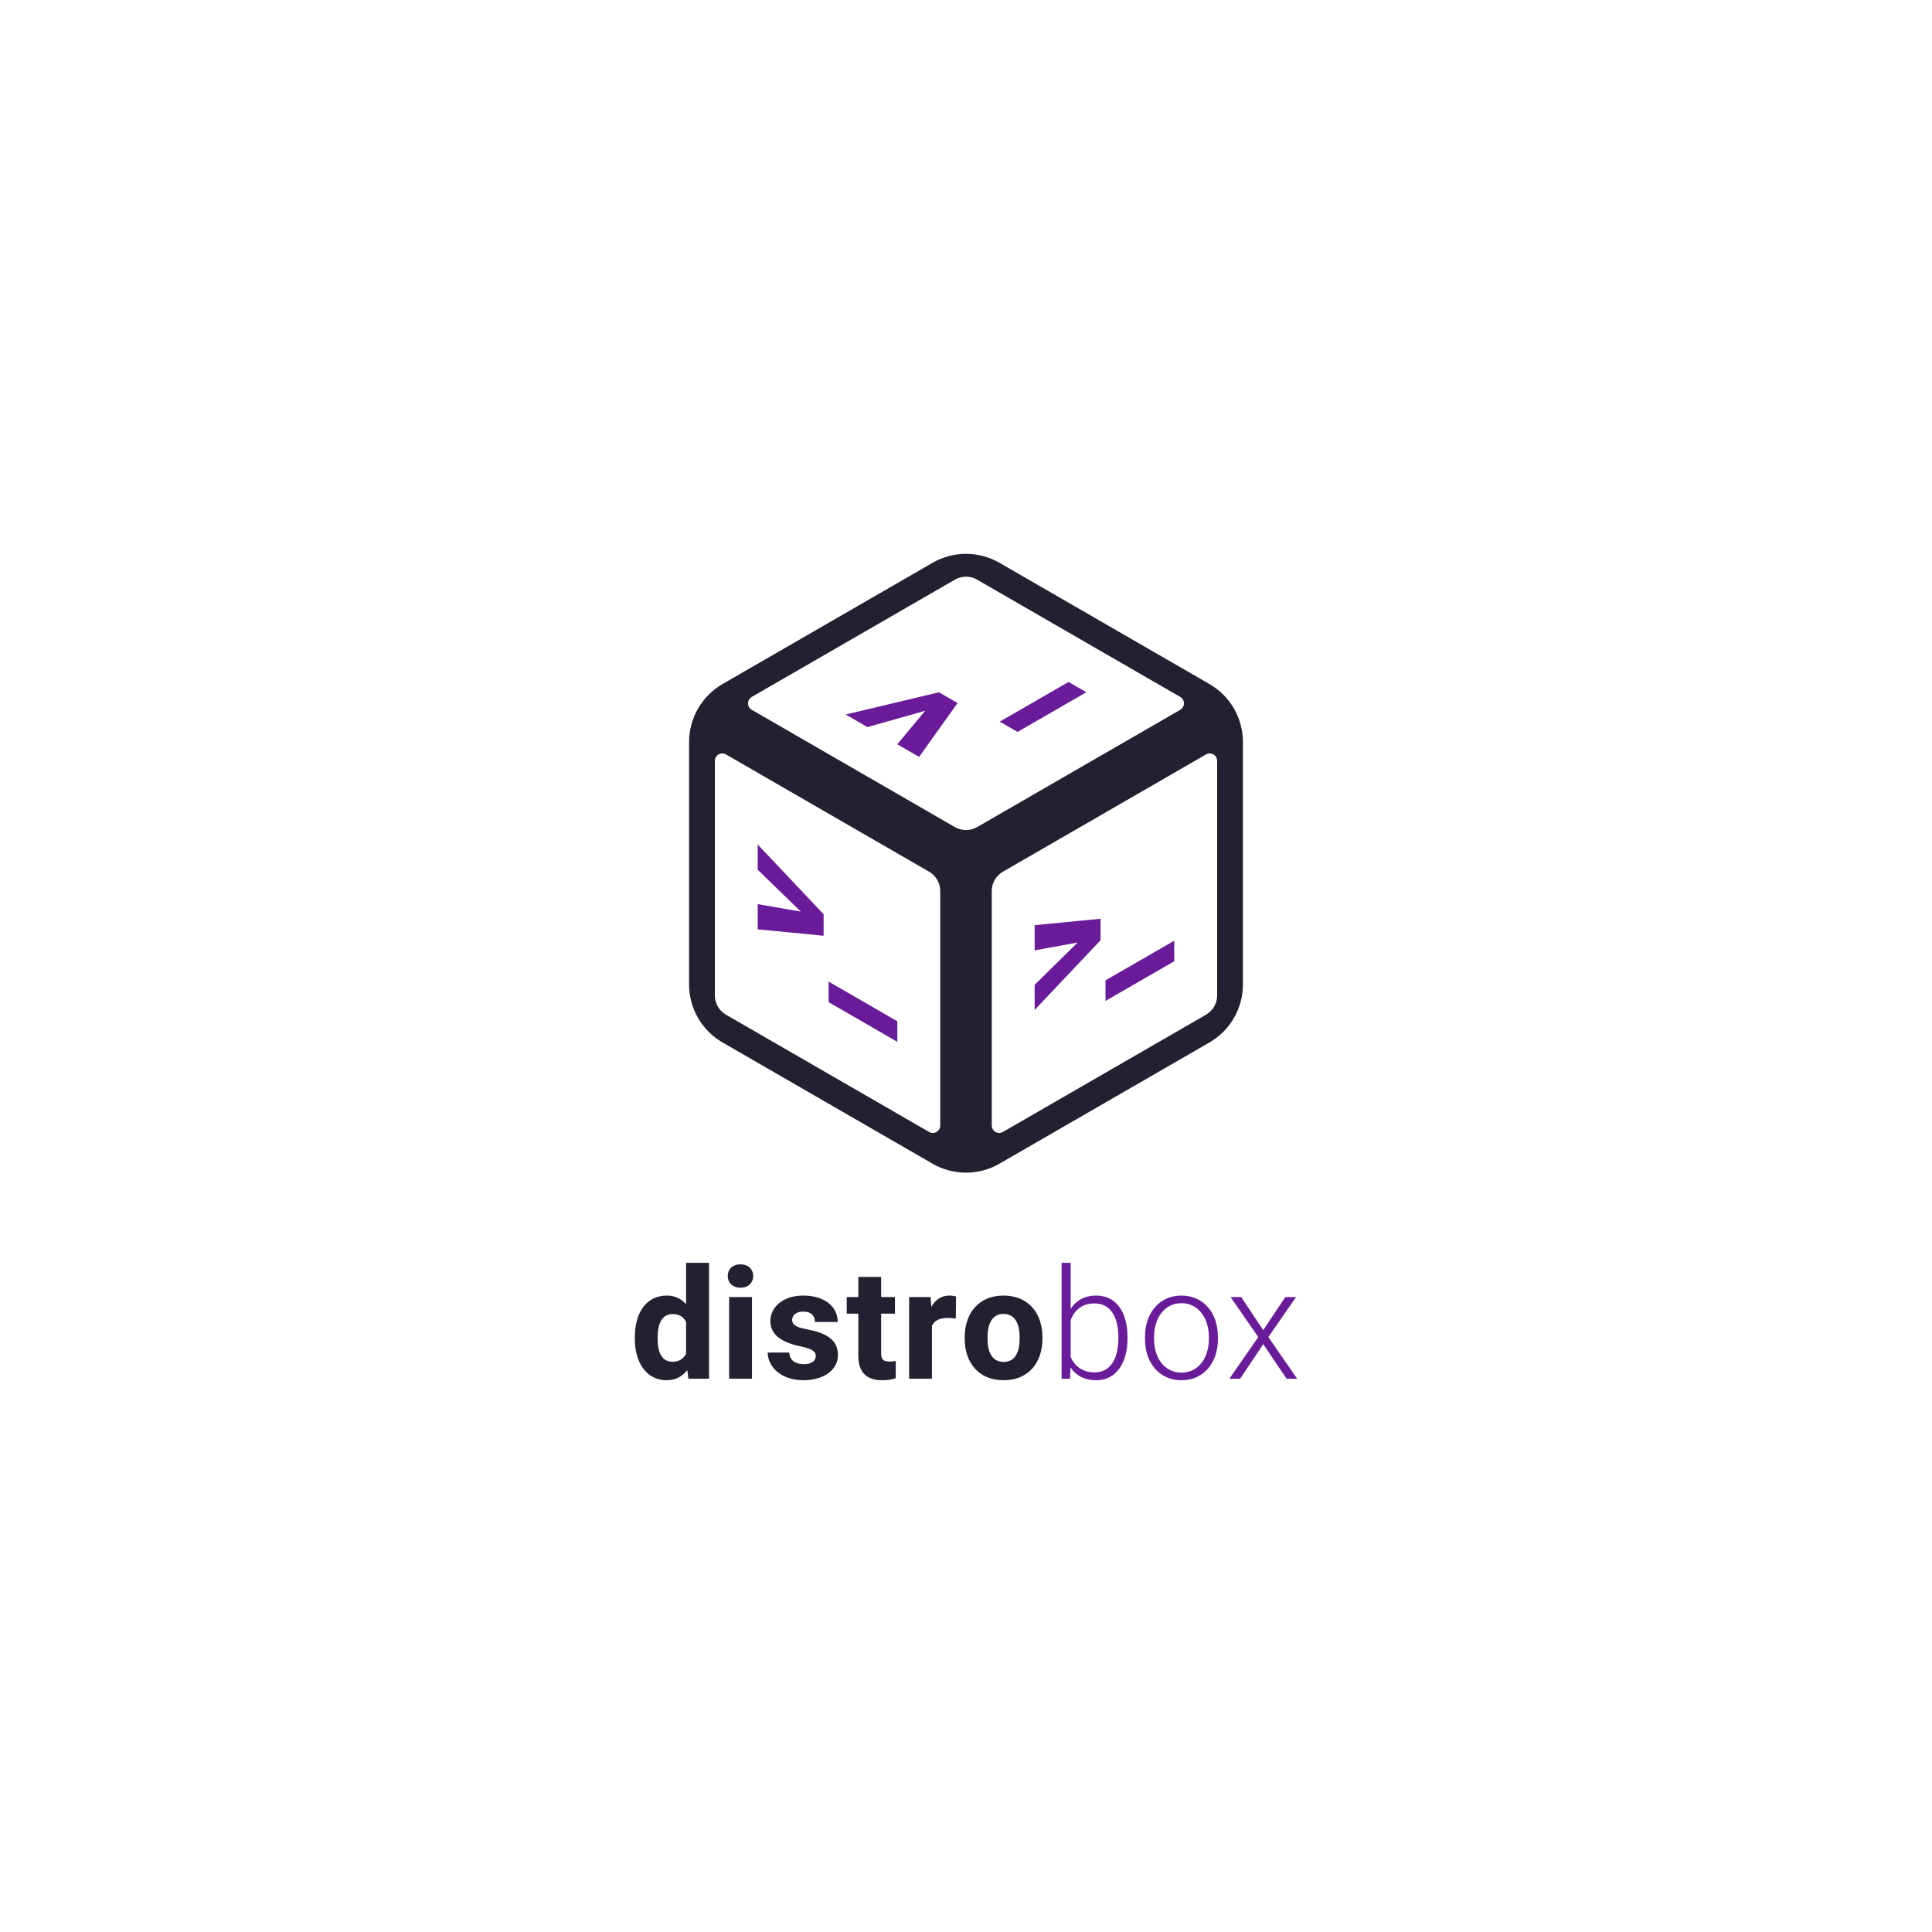
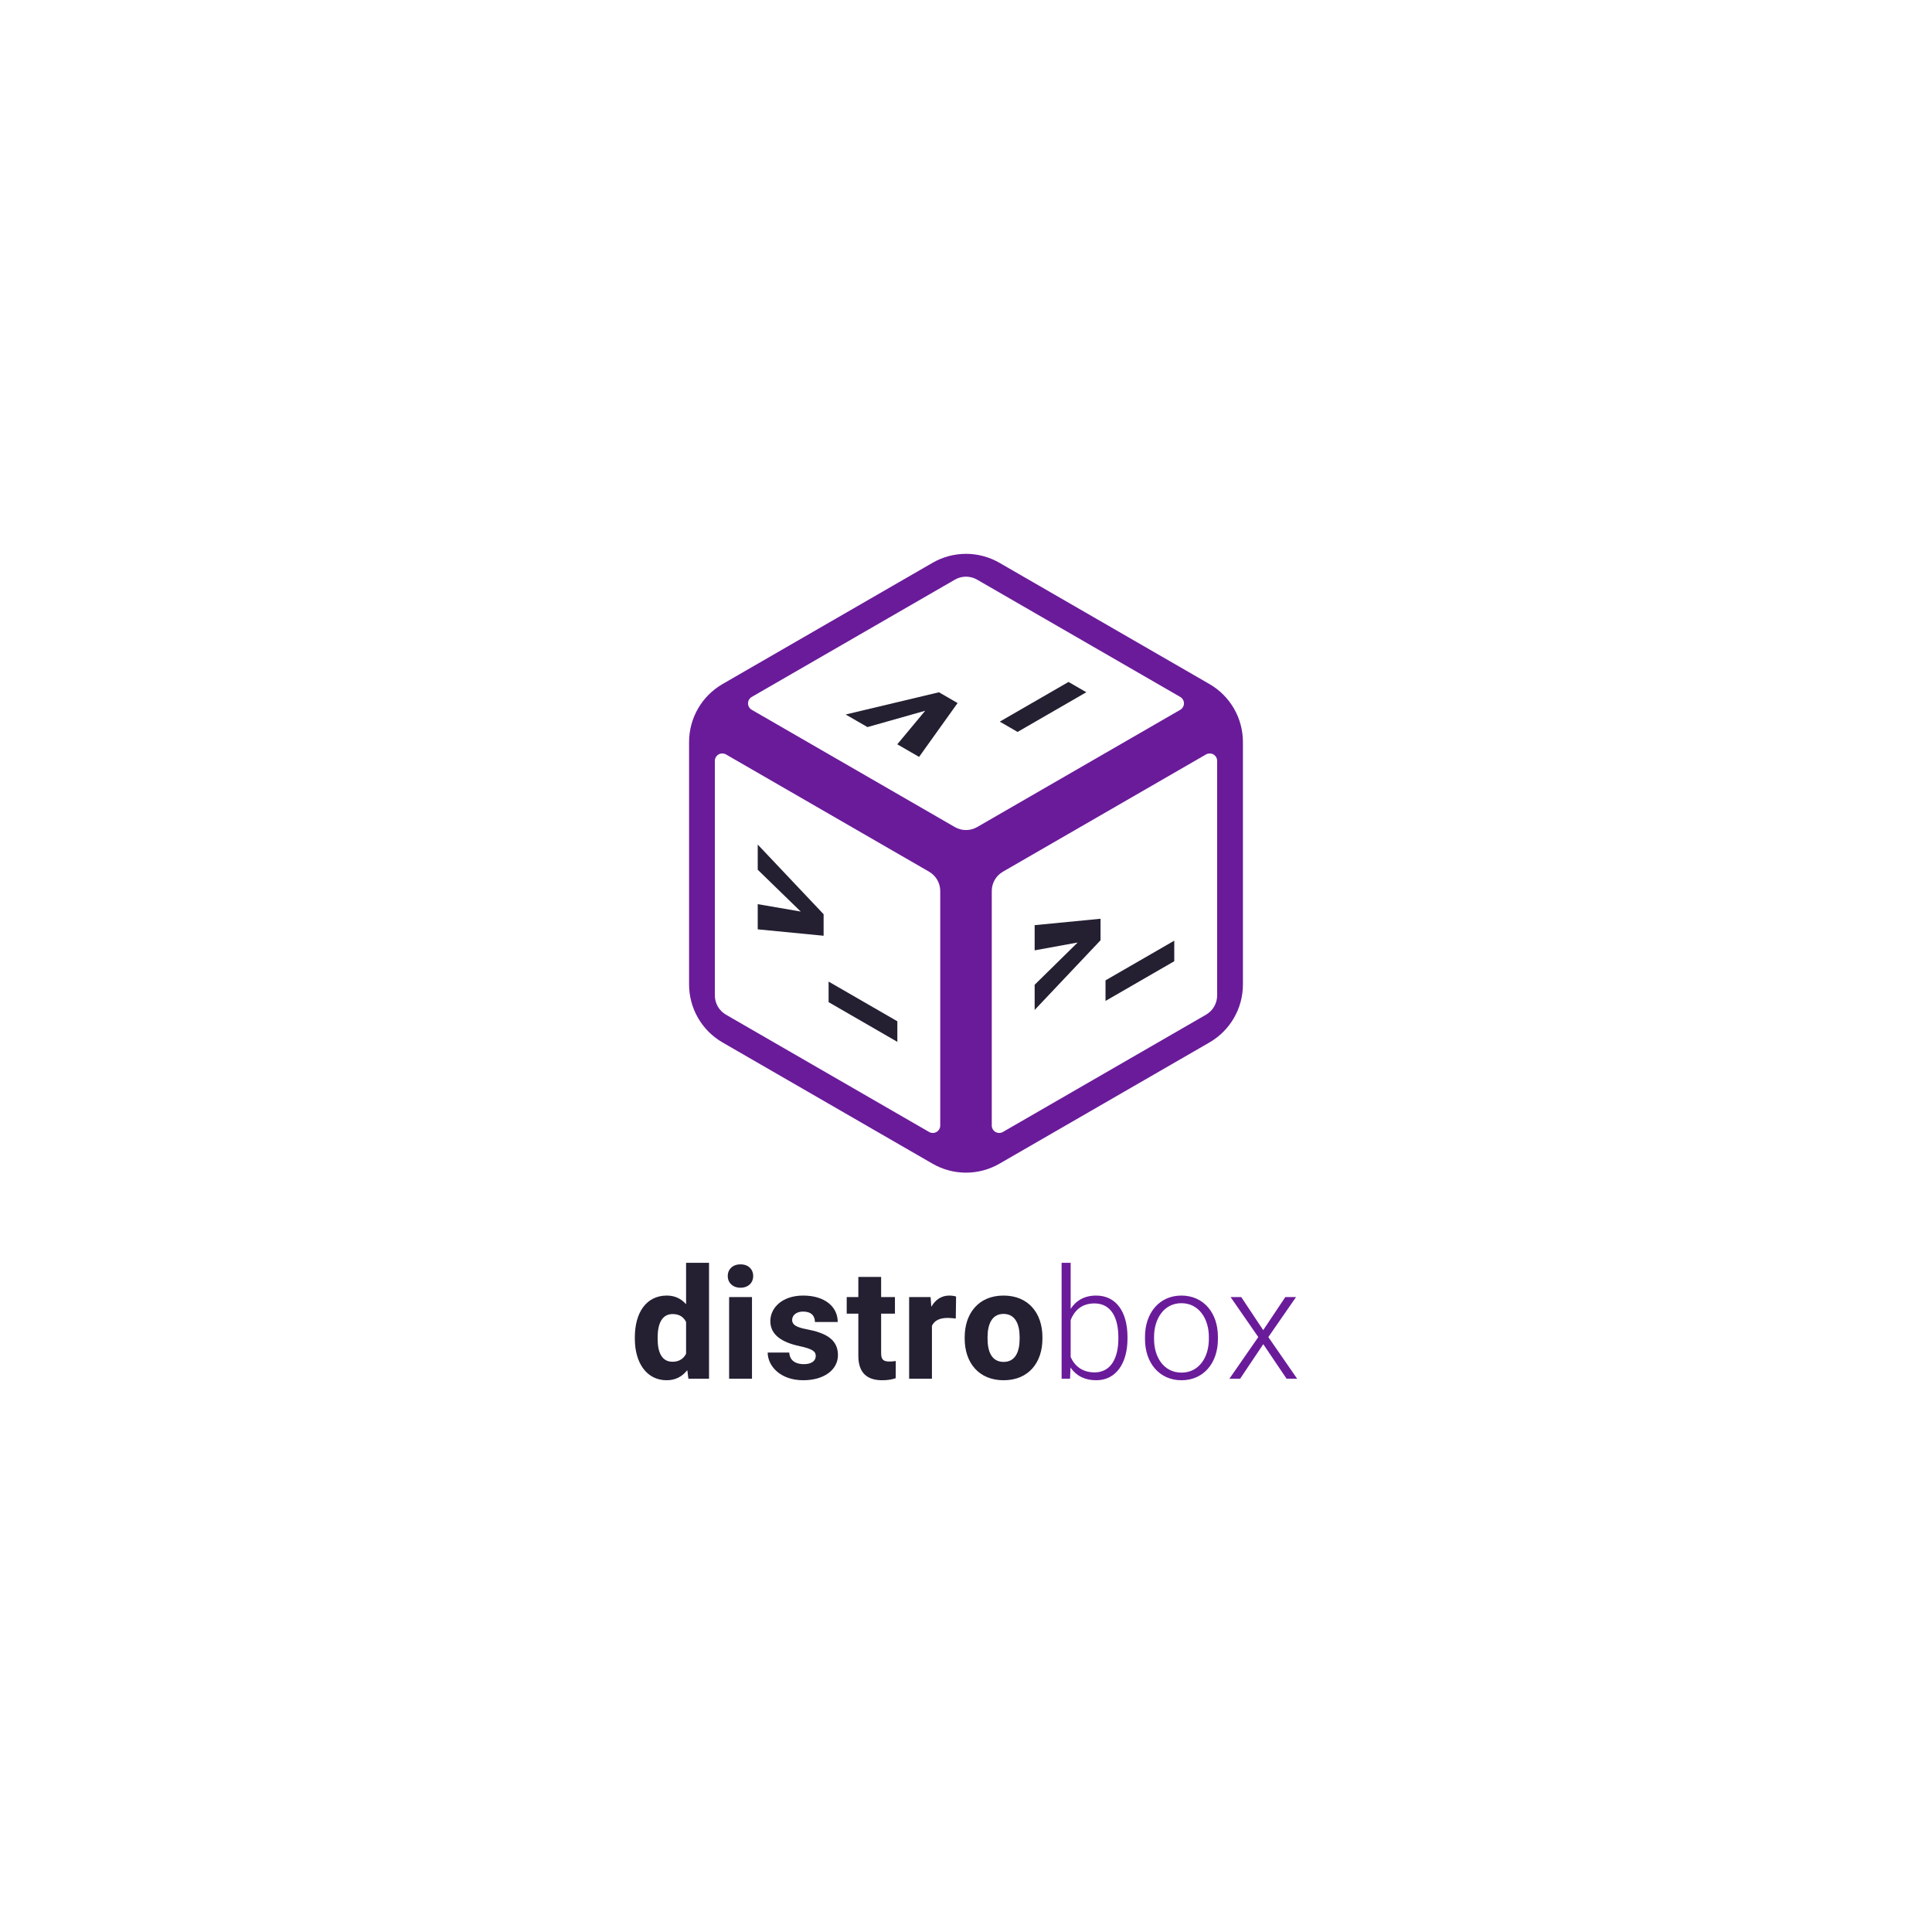
<svg xmlns="http://www.w3.org/2000/svg" width="300" height="300">
  <defs>
    <path id="a" d="M305 175h145v50H305z" />
  </defs>
-   <path d="M-132 51.781a10.392 10.392 0 0 0-5.195 1.393L-169.805 72A10.392 10.392 0 0 0-175 81v37.652a10.392 10.392 0 0 0 5.195 9l32.61 18.827a10.392 10.392 0 0 0 10.39 0l32.61-18.827a10.392 10.392 0 0 0 5.195-9V81a10.392 10.392 0 0 0-5.195-9l-32.61-18.826A10.392 10.392 0 0 0-132 51.78Zm-.602 3.6a3.464 3.464 0 0 1 2.334.412L-98.732 74a1.155 1.155 0 0 1 0 2l-31.536 18.207a3.464 3.464 0 0 1-3.464 0L-165.268 76a1.155 1.155 0 0 1 0-2l31.536-18.207a3.464 3.464 0 0 1 1.13-.412zm-37.443 27.412a1.155 1.155 0 0 1 .777.137l31.536 18.207a3.464 3.464 0 0 1 1.732 3v36.414a1.155 1.155 0 0 1-1.732 1l-31.536-18.207a3.464 3.464 0 0 1-1.732-3V83.93a1.155 1.155 0 0 1 .955-1.137zm76.09 0A1.155 1.155 0 0 1-93 83.93v36.414a3.464 3.464 0 0 1-1.732 3l-31.536 18.207a1.155 1.155 0 0 1-1.732-1v-36.414a3.464 3.464 0 0 1 1.732-3l31.536-18.207a1.155 1.155 0 0 1 .777-.137z" style="fill:#241f31;fill-opacity:1;stroke-width:19.861;stroke-linecap:round;stroke-linejoin:round" transform="translate(282 34.219)" />
-   <g style="font-weight:700;font-size:24px;font-family:Heebo;-inkscape-font-specification:&quot;Heebo Bold&quot;;text-align:center;text-anchor:middle;white-space:pre;shape-inside:url(#rect2729);fill:#6a1b9a;fill-opacity:1;stroke-width:12;stroke-linecap:round;stroke-linejoin:round" transform="translate(221.314 -116.583)">
-     <path d="m-60.654 264.152 6.68-1.218-6.68 6.563v3.91l10.23-10.818v-3.342l-10.23.994zm21.679 1.691v-3.193l-10.675 6.163v3.194z" aria-label="&gt;_" style="fill:#6a1b9a;fill-opacity:1" />
+   <path d="M-132 51.781a10.392 10.392 0 0 0-5.195 1.393L-169.805 72A10.392 10.392 0 0 0-175 81v37.652a10.392 10.392 0 0 0 5.195 9l32.61 18.827a10.392 10.392 0 0 0 10.39 0l32.61-18.827a10.392 10.392 0 0 0 5.195-9V81a10.392 10.392 0 0 0-5.195-9l-32.61-18.826A10.392 10.392 0 0 0-132 51.78Zm-.602 3.6a3.464 3.464 0 0 1 2.334.412L-98.732 74a1.155 1.155 0 0 1 0 2l-31.536 18.207a3.464 3.464 0 0 1-3.464 0L-165.268 76a1.155 1.155 0 0 1 0-2l31.536-18.207a3.464 3.464 0 0 1 1.13-.412zm-37.443 27.412a1.155 1.155 0 0 1 .777.137l31.536 18.207a3.464 3.464 0 0 1 1.732 3v36.414a1.155 1.155 0 0 1-1.732 1l-31.536-18.207a3.464 3.464 0 0 1-1.732-3V83.93a1.155 1.155 0 0 1 .955-1.137zm76.09 0A1.155 1.155 0 0 1-93 83.93v36.414a3.464 3.464 0 0 1-1.732 3l-31.536 18.207a1.155 1.155 0 0 1-1.732-1v-36.414a3.464 3.464 0 0 1 1.732-3l31.536-18.207a1.155 1.155 0 0 1 .777-.137z" style="fill:#6a1b9a;fill-opacity:1;stroke-width:19.861;stroke-linecap:round;stroke-linejoin:round" transform="translate(282 34.219)" />
+   <g style="font-weight:700;font-size:24px;font-family:Heebo;-inkscape-font-specification:&quot;Heebo Bold&quot;;text-align:center;text-anchor:middle;white-space:pre;shape-inside:url(#rect2729);fill:#241f31;fill-opacity:1;stroke-width:12;stroke-linecap:round;stroke-linejoin:round" transform="translate(221.314 -116.583)">
+     <path d="m-60.654 264.152 6.68-1.218-6.68 6.563v3.91l10.23-10.818v-3.342l-10.23.994zm21.679 1.691v-3.193l-10.675 6.163v3.194z" aria-label="&gt;_" style="fill:#241f31;fill-opacity:1" />
  </g>
-   <g style="font-weight:700;font-size:24px;font-family:Heebo;-inkscape-font-specification:&quot;Heebo Bold&quot;;text-align:center;text-anchor:middle;white-space:pre;shape-inside:url(#rect2729);fill:#6a1b9a;fill-opacity:1;stroke-width:12;stroke-linecap:round;stroke-linejoin:round" transform="translate(178.314 -116.583)">
-     <path d="m-60.654 251.635 6.68 6.495-6.68-1.15v3.91l10.23.995v-3.342l-10.23-10.818Zm21.679 26.725v-3.194l-10.675-6.163v3.193z" aria-label="&gt;_" style="fill:#6a1b9a;fill-opacity:1" />
+   <g style="font-weight:700;font-size:24px;font-family:Heebo;-inkscape-font-specification:&quot;Heebo Bold&quot;;text-align:center;text-anchor:middle;white-space:pre;shape-inside:url(#rect2729);fill:#241f31;fill-opacity:1;stroke-width:12;stroke-linecap:round;stroke-linejoin:round" transform="translate(178.314 -116.583)">
+     <path d="m-60.654 251.635 6.68 6.495-6.68-1.15v3.91l10.23.995v-3.342l-10.23-10.818Zm21.679 26.725v-3.194l-10.675-6.163v3.193z" aria-label="&gt;_" style="fill:#241f31;fill-opacity:1" />
  </g>
-   <g style="font-weight:700;font-size:24px;font-family:Heebo;-inkscape-font-specification:&quot;Heebo Bold&quot;;text-align:center;text-anchor:middle;white-space:pre;shape-inside:url(#rect2729);fill:#6a1b9a;fill-opacity:1;stroke-width:12;stroke-linecap:round;stroke-linejoin:round" transform="translate(199.814 -153.824)">
-     <path d="m-65.113 266.726 8.965-2.537-4.336 5.21 3.386 1.955 5.977-8.362-2.895-1.672-14.484 3.45zm33.984-5.412-2.766-1.597-10.675 6.163 2.765 1.597z" aria-label="&gt;_" style="fill:#6a1b9a;fill-opacity:1" />
+   <g style="font-weight:700;font-size:24px;font-family:Heebo;-inkscape-font-specification:&quot;Heebo Bold&quot;;text-align:center;text-anchor:middle;white-space:pre;shape-inside:url(#rect2729);fill:#241f31;fill-opacity:1;stroke-width:12;stroke-linecap:round;stroke-linejoin:round" transform="translate(199.814 -153.824)">
+     <path d="m-65.113 266.726 8.965-2.537-4.336 5.21 3.386 1.955 5.977-8.362-2.895-1.672-14.484 3.45zm33.984-5.412-2.766-1.597-10.675 6.163 2.765 1.597z" aria-label="&gt;_" style="fill:#241f31;fill-opacity:1" />
  </g>
  <g aria-label="distrobox" style="font-weight:700;font-size:24px;font-family:Heebo;-inkscape-font-specification:&quot;Heebo Bold&quot;;letter-spacing:.4px;white-space:pre;shape-inside:url(#a);fill:#241f31;stroke-width:12;stroke-linecap:round;stroke-linejoin:round" transform="translate(-207.16 18.967)">
    <path d="M305.738 188.689v.246c0 3.68 1.805 6.422 4.946 6.422 1.382 0 2.425-.586 3.199-1.57l.176 1.335h3.199v-18h-3.563v6.434c-.75-.856-1.734-1.348-2.988-1.348-3.176 0-4.969 2.625-4.969 6.48zm3.54.246v-.246c0-2.04.632-3.61 2.331-3.61 1.008 0 1.688.434 2.086 1.23v4.934c-.398.774-1.078 1.243-2.11 1.243-1.722 0-2.308-1.57-2.308-3.551zm10.888-9.762c0 1.055.785 1.817 1.98 1.817 1.195 0 1.969-.762 1.969-1.817s-.774-1.816-1.969-1.816-1.98.761-1.98 1.816zm3.761 15.95v-12.68h-3.55v12.68zm9.904-3.54c0 .762-.644 1.278-1.863 1.278-1.207 0-2.191-.528-2.25-1.805h-3.352c0 2.062 1.934 4.3 5.52 4.3 3.281 0 5.39-1.663 5.39-3.902 0-2.566-2.109-3.48-4.816-4.007-1.7-.317-2.297-.727-2.297-1.442 0-.75.657-1.312 1.7-1.312 1.277 0 1.84.668 1.84 1.617h3.538c0-2.39-2.039-4.102-5.367-4.102-3.199 0-5.097 1.852-5.097 3.973 0 2.203 1.933 3.316 4.5 3.867 2.074.445 2.554.844 2.554 1.535zm12.295-6.563v-2.577h-2.145v-3.13h-3.539v3.13h-1.804v2.578h1.804v6.539c0 2.719 1.43 3.797 3.715 3.797.844 0 1.5-.117 2.086-.317l.012-2.672a5.225 5.225 0 0 1-.985.082c-.89 0-1.289-.257-1.289-1.289v-6.14zm5.744 10.102v-8.215c.375-.808 1.171-1.23 2.46-1.23.364 0 .903.059 1.243.094l.047-3.41c-.247-.094-.704-.153-1.055-.153-1.23 0-2.168.656-2.79 1.746l-.116-1.511h-3.329v12.68zm5.087-6.457v.246c0 3.692 2.168 6.446 6.047 6.446 3.879 0 6.023-2.754 6.023-6.446v-.246c0-3.691-2.144-6.457-6.047-6.457-3.855 0-6.023 2.766-6.023 6.457zm3.55.246v-.246c0-1.945.645-3.61 2.473-3.61 1.864 0 2.508 1.665 2.508 3.61v.246c0 2.004-.656 3.598-2.484 3.598-1.852 0-2.496-1.594-2.496-3.598z" />
    <path d="M382.236 188.911v-.246c0-3.937-1.77-6.457-4.863-6.457-1.828 0-3.118.774-3.961 2.063v-7.149h-1.407v18h1.313l.07-1.746c.832 1.23 2.157 1.98 4.008 1.98 3.07 0 4.84-2.66 4.84-6.445zm-1.418-.246v.246c0 2.954-1.137 5.227-3.691 5.227-1.946 0-3.13-1.055-3.715-2.39v-5.743c.527-1.324 1.582-2.578 3.691-2.578 2.625 0 3.715 2.285 3.715 5.238zm4.138-.07v.387c0 3.691 2.239 6.375 5.672 6.375 3.422 0 5.649-2.684 5.649-6.375v-.387c0-3.691-2.227-6.387-5.672-6.387-3.41 0-5.649 2.696-5.649 6.387zm1.406.387v-.387c0-2.73 1.5-5.203 4.243-5.203 2.754 0 4.265 2.473 4.265 5.203v.387c0 2.777-1.511 5.191-4.242 5.191-2.765 0-4.265-2.414-4.265-5.191zm16.948-1.407-3.41-5.132h-1.653l4.3 6.21-4.488 6.47h1.664l3.598-5.368 3.621 5.367h1.64l-4.476-6.468 4.301-6.211h-1.664z" style="font-weight:300;-inkscape-font-specification:&quot;Heebo Light&quot;;fill:#6a1b9a;fill-opacity:1" />
  </g>
</svg>
